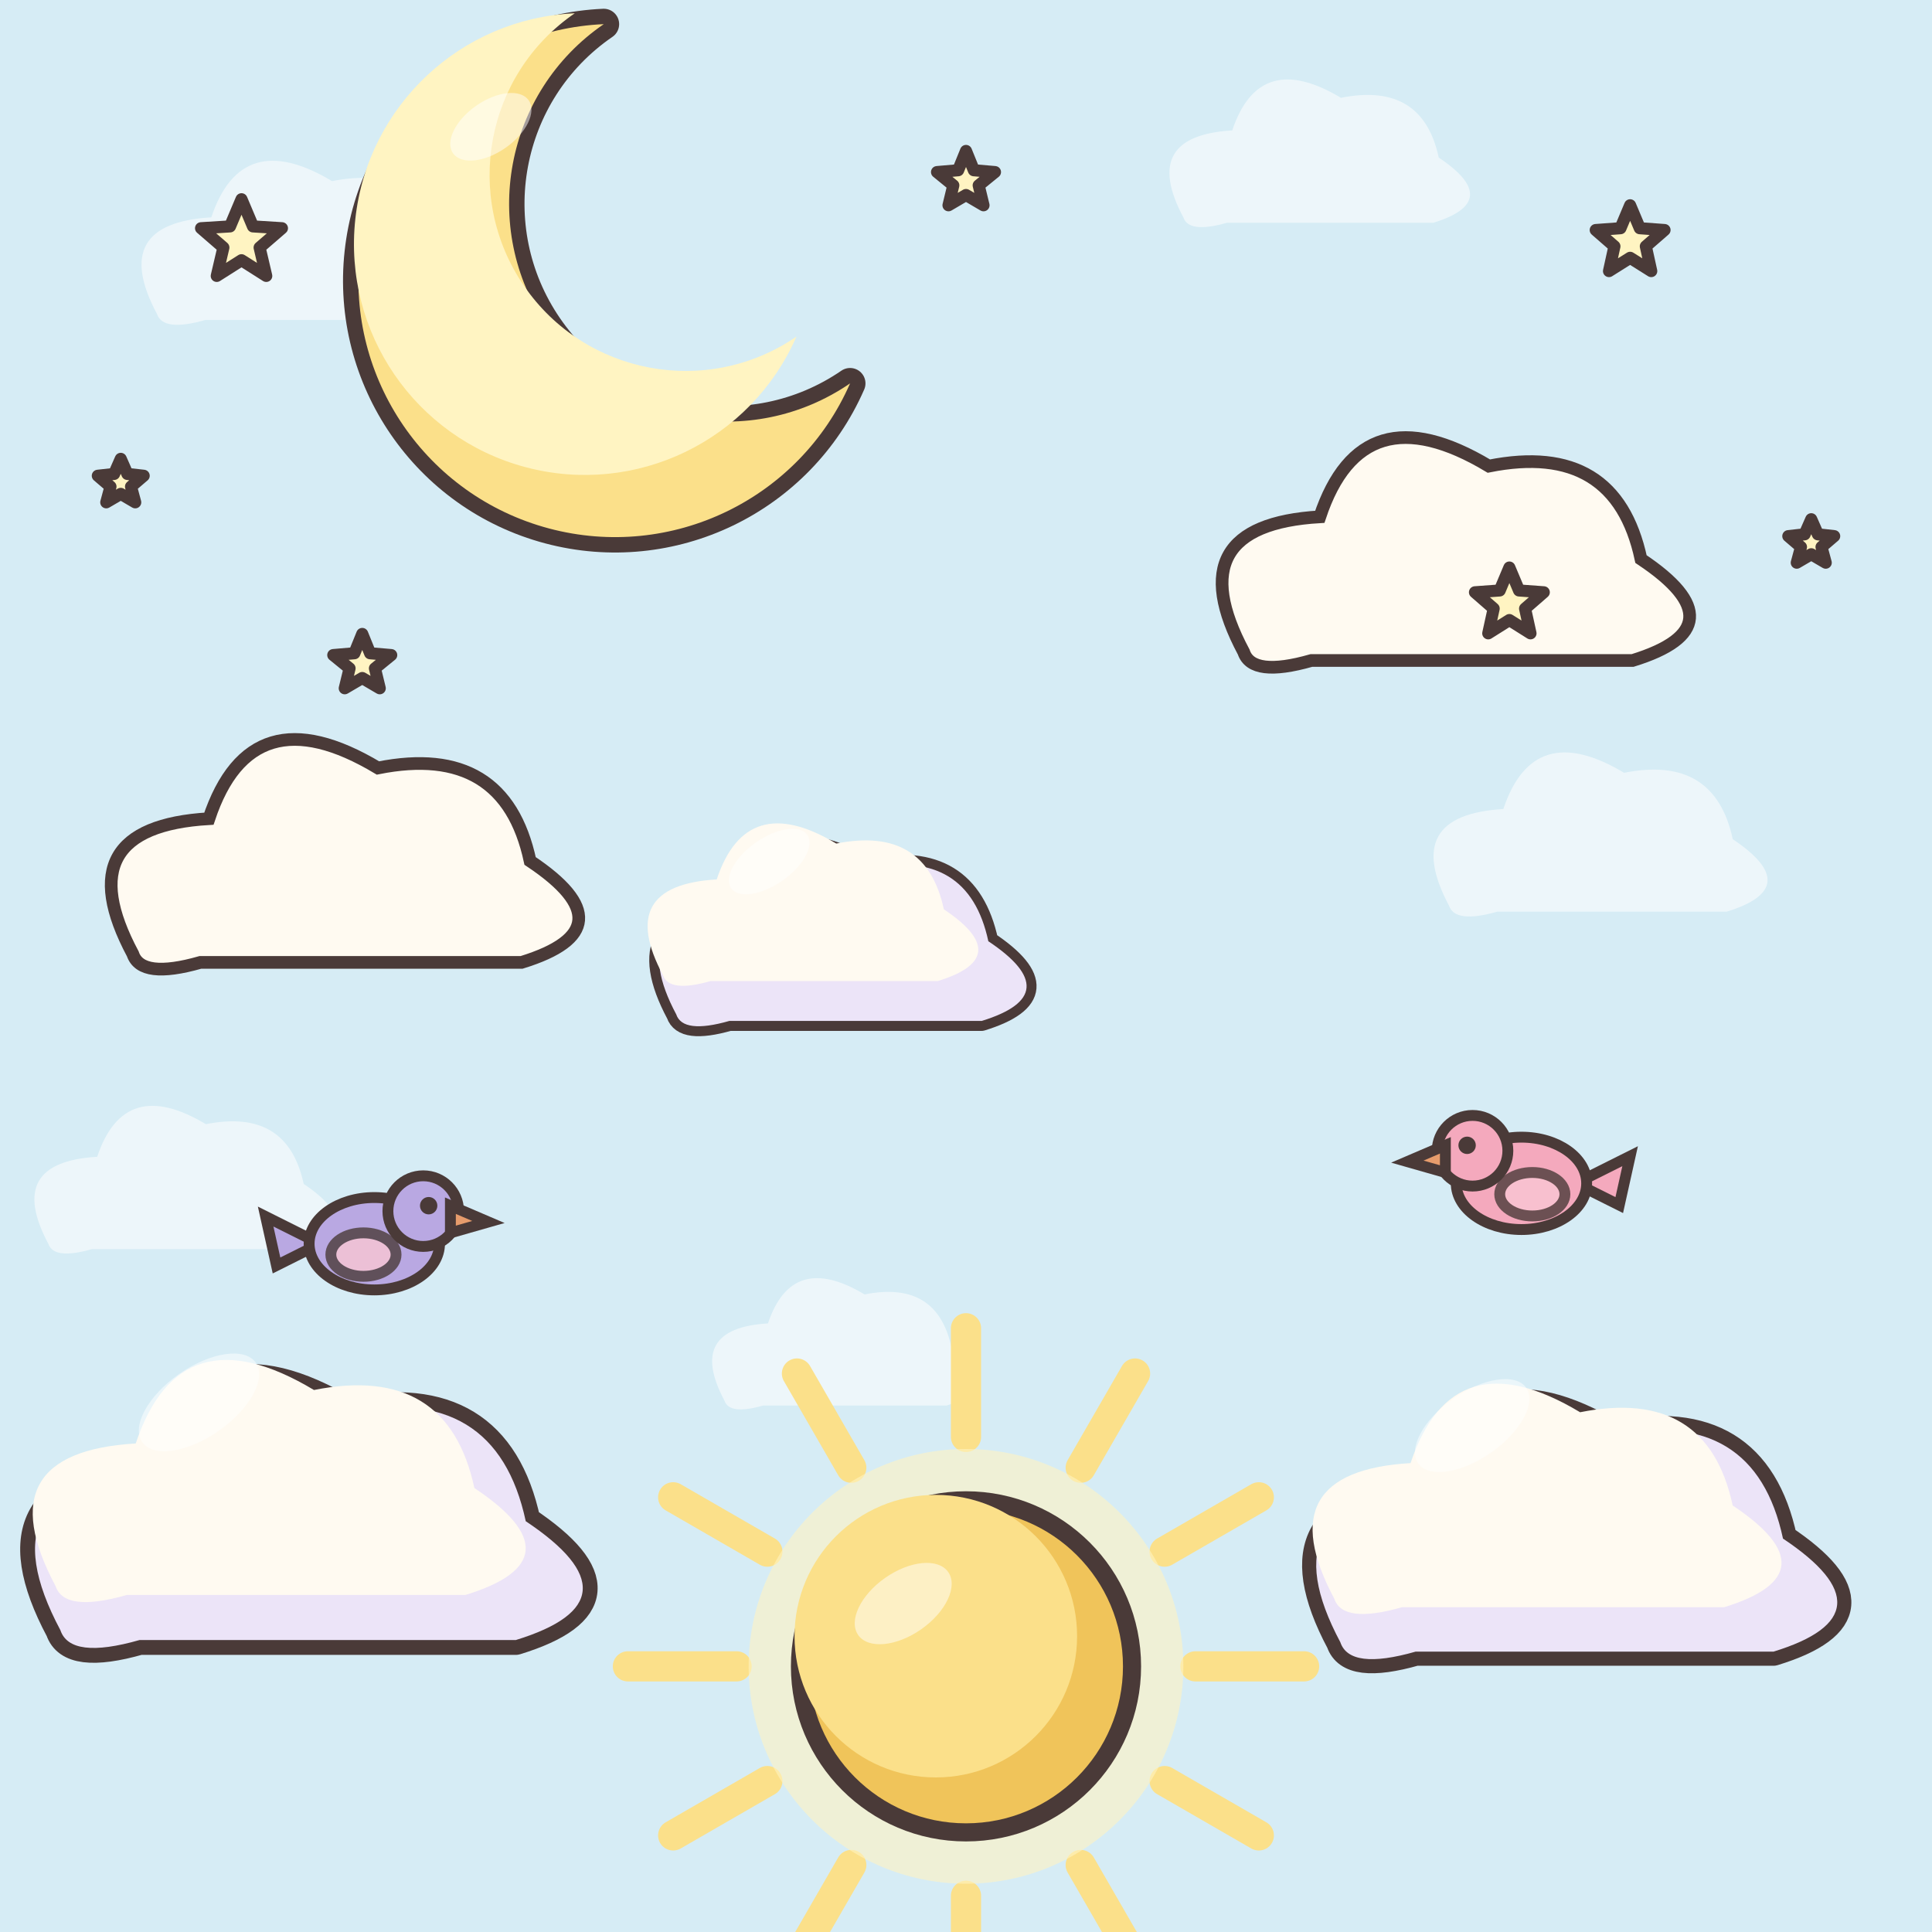
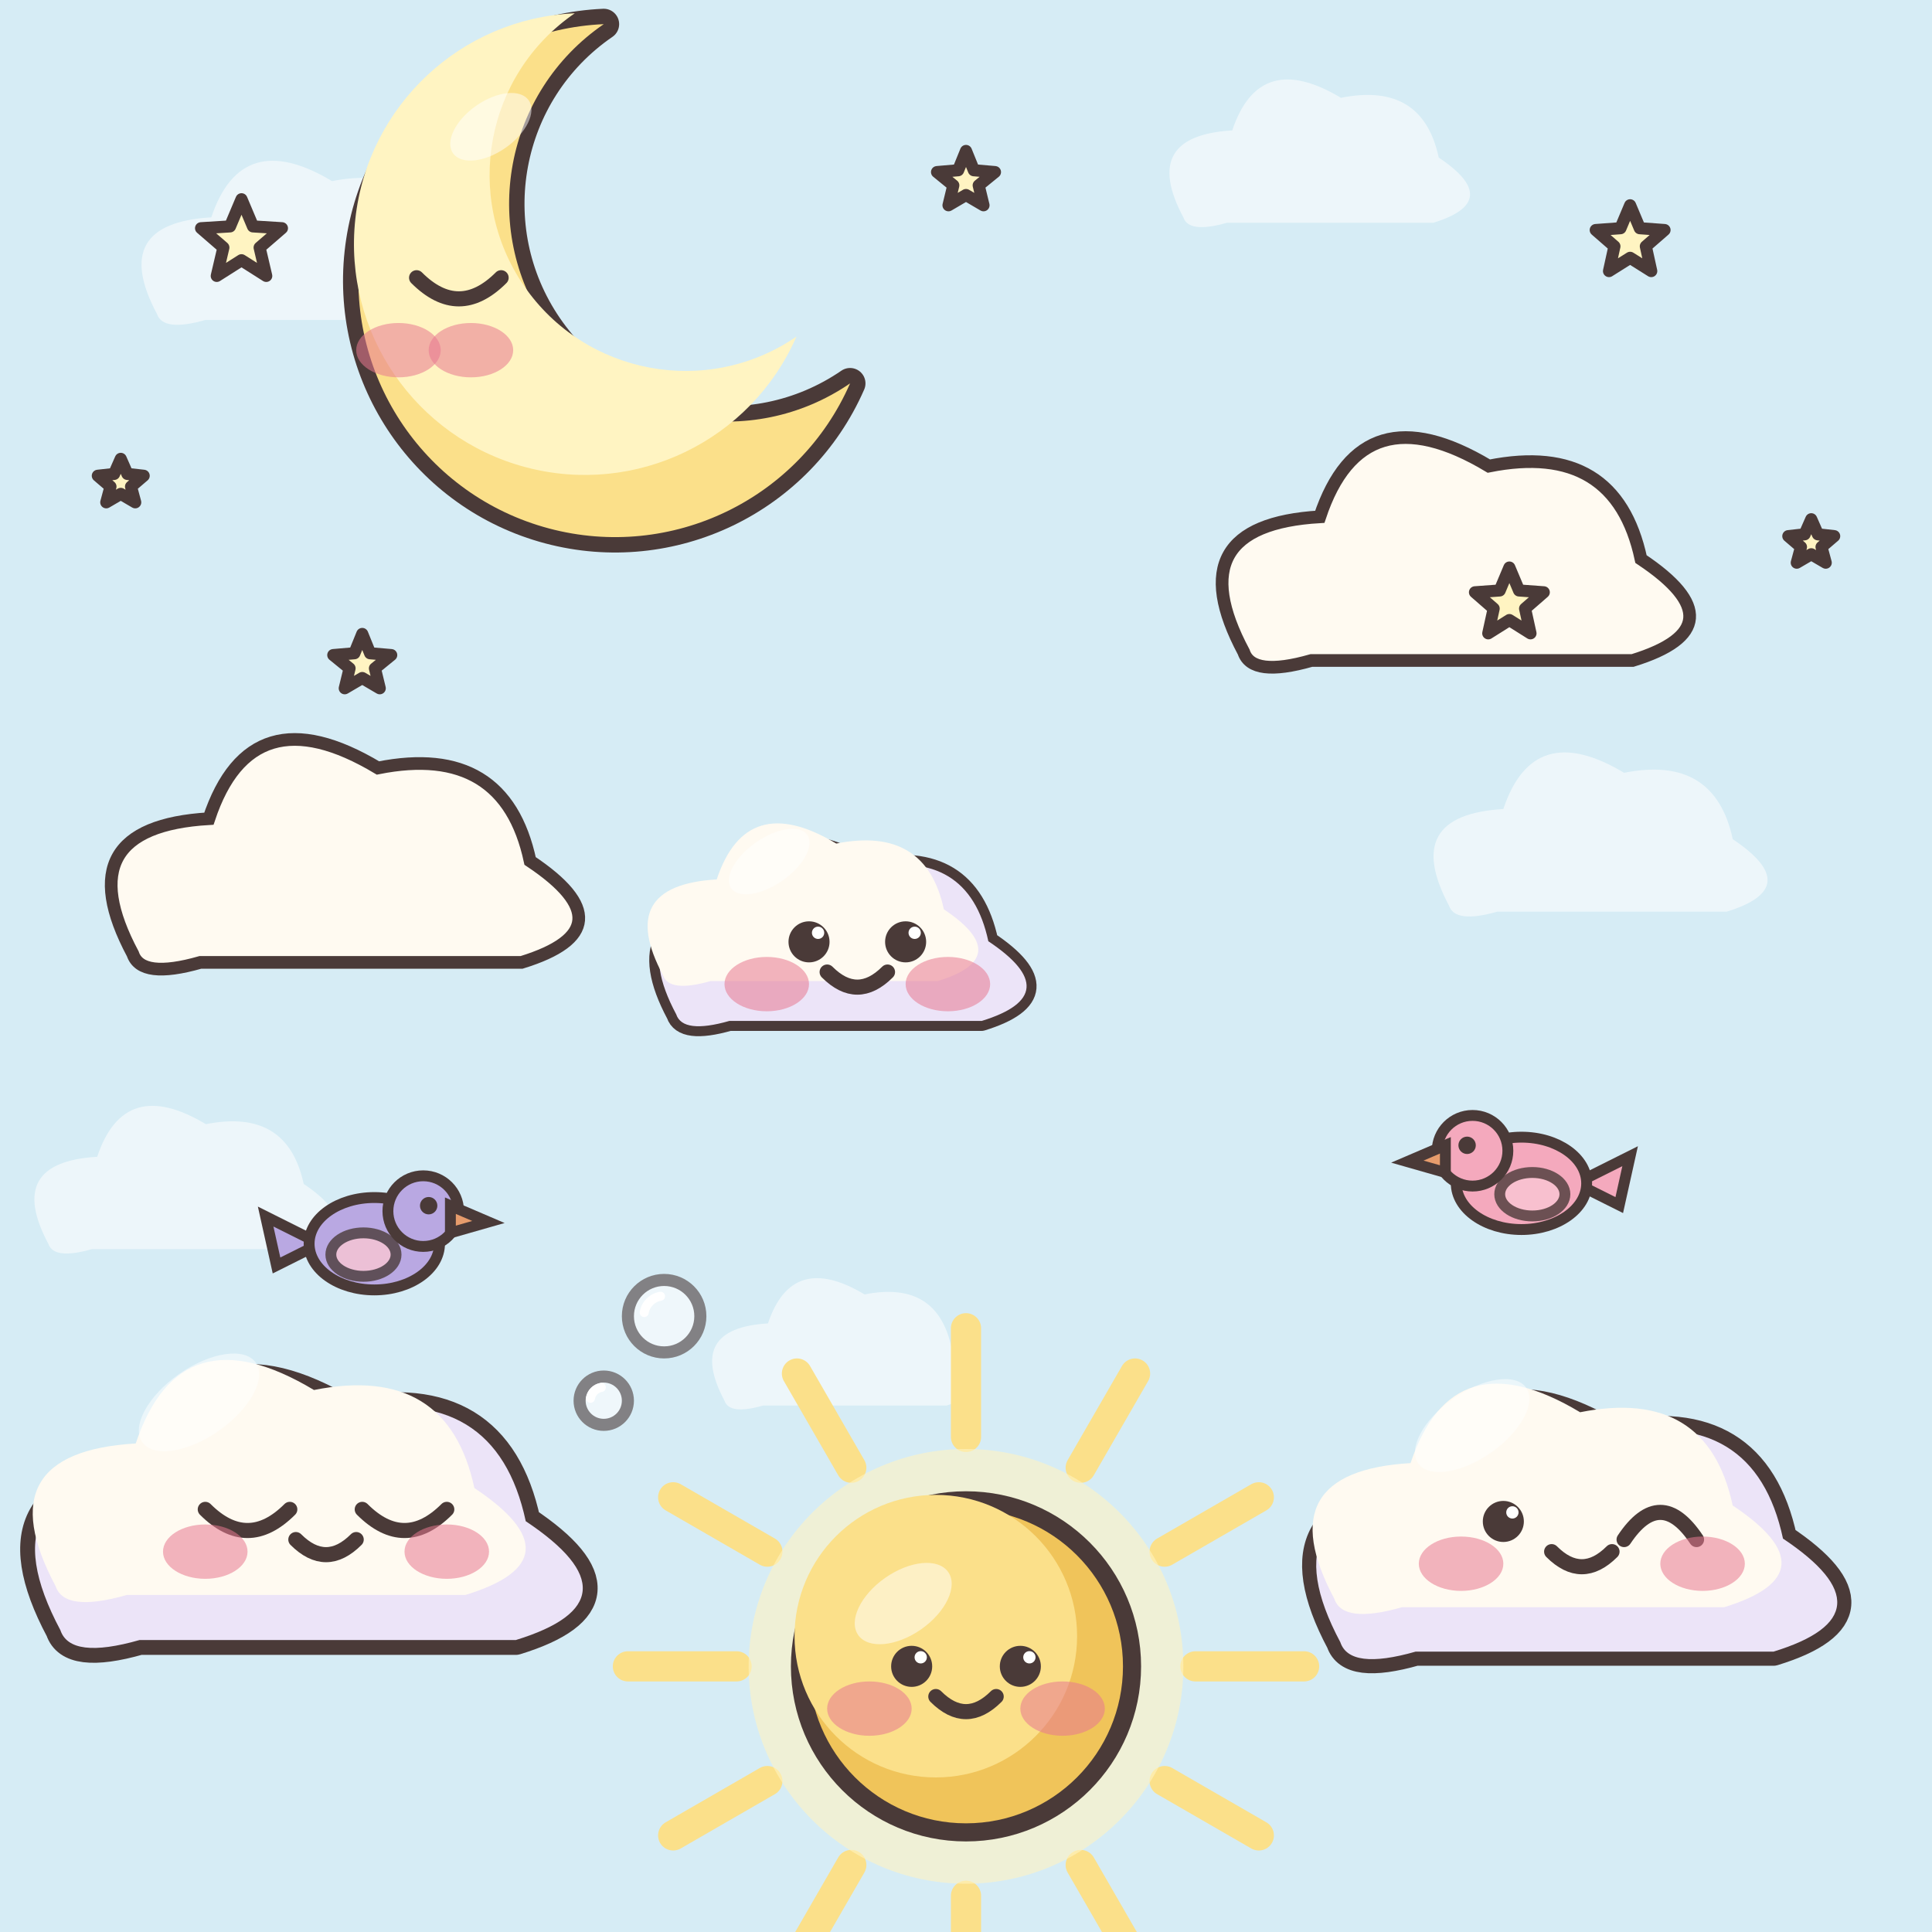
<svg xmlns="http://www.w3.org/2000/svg" width="320" height="320" viewBox="0 0 320 320">
  <rect width="320" height="320" fill="#d6ecf5" />
  <path transform="translate(26 52) scale(0.5) translate(-30 -80)" d="M30 80Q14 50 48 48Q58 18 88 36Q118 30 124 58Q148 74 122 82H46Q32 86 30 80Z" fill="#ffffff" opacity=".55" />
  <path transform="translate(196 36) scale(0.45) translate(-30 -80)" d="M30 80Q14 50 48 48Q58 18 88 36Q118 30 124 58Q148 74 122 82H46Q32 86 30 80Z" fill="#ffffff" opacity=".55" />
  <path transform="translate(240 150) scale(0.5) translate(-30 -80)" d="M30 80Q14 50 48 48Q58 18 88 36Q118 30 124 58Q148 74 122 82H46Q32 86 30 80Z" fill="#ffffff" opacity=".55" />
  <path transform="translate(8 206) scale(0.45) translate(-30 -80)" d="M30 80Q14 50 48 48Q58 18 88 36Q118 30 124 58Q148 74 122 82H46Q32 86 30 80Z" fill="#ffffff" opacity=".55" />
  <path transform="translate(120 232) scale(0.4) translate(-30 -80)" d="M30 80Q14 50 48 48Q58 18 88 36Q118 30 124 58Q148 74 122 82H46Q32 86 30 80Z" fill="#ffffff" opacity=".55" />
  <g transform="translate(206 108) scale(0.7)">
    <path transform="translate(-30 -80)" d="M30 80Q14 50 48 48Q58 18 88 36Q118 30 124 58Q148 74 122 82H46Q32 86 30 80Z" fill="#fffaf1" stroke="#4a3a38" stroke-width="3" />
  </g>
  <g transform="translate(22 158) scale(0.7)">
    <path transform="translate(-30 -80)" d="M30 80Q14 50 48 48Q58 18 88 36Q118 30 124 58Q148 74 122 82H46Q32 86 30 80Z" fill="#fffaf1" stroke="#4a3a38" stroke-width="3" />
  </g>
  <g stroke="#4a3a38" stroke-width="6" stroke-linejoin="round" fill="#4a3a38">
    <path transform="translate(10 270) scale(0.82) translate(-30 -80)" d="M30 80Q14 50 48 48Q58 18 88 36Q118 30 124 58Q148 74 122 82H46Q32 86 30 80Z" />
  </g>
  <g fill="#ece4f8">
    <path transform="translate(10 270) scale(0.82) translate(-30 -80)" d="M30 80Q14 50 48 48Q58 18 88 36Q118 30 124 58Q148 74 122 82H46Q32 86 30 80Z" />
  </g>
  <g fill="#fffaf1" transform="translate(0.2 19.7) scale(0.9)">
    <path transform="translate(10 270) scale(0.82) translate(-30 -80)" d="M30 80Q14 50 48 48Q58 18 88 36Q118 30 124 58Q148 74 122 82H46Q32 86 30 80Z" />
  </g>
  <ellipse cx="32.96" cy="232.28" rx="11.48" ry="5.74" fill="#fff" opacity=".5" transform="rotate(-35 32.96 232.28)" />
  <g stroke="#4a3a38" stroke-width="6" stroke-linejoin="round" fill="#4a3a38">
    <path transform="translate(222 272) scale(0.78) translate(-30 -80)" d="M30 80Q14 50 48 48Q58 18 88 36Q118 30 124 58Q148 74 122 82H46Q32 86 30 80Z" />
  </g>
  <g fill="#ece4f8">
    <path transform="translate(222 272) scale(0.78) translate(-30 -80)" d="M30 80Q14 50 48 48Q58 18 88 36Q118 30 124 58Q148 74 122 82H46Q32 86 30 80Z" />
  </g>
  <g fill="#fffaf1" transform="translate(21.2 20.0) scale(0.9)">
    <path transform="translate(222 272) scale(0.78) translate(-30 -80)" d="M30 80Q14 50 48 48Q58 18 88 36Q118 30 124 58Q148 74 122 82H46Q32 86 30 80Z" />
  </g>
  <ellipse cx="243.84" cy="236.12" rx="10.92" ry="5.46" fill="#fff" opacity=".5" transform="rotate(-35 243.84 236.12)" />
  <g stroke="#4a3a38" stroke-width="6" stroke-linejoin="round" fill="#4a3a38">
    <path transform="translate(112 168) scale(0.55) translate(-30 -80)" d="M30 80Q14 50 48 48Q58 18 88 36Q118 30 124 58Q148 74 122 82H46Q32 86 30 80Z" />
  </g>
  <g fill="#ece4f8">
    <path transform="translate(112 168) scale(0.55) translate(-30 -80)" d="M30 80Q14 50 48 48Q58 18 88 36Q118 30 124 58Q148 74 122 82H46Q32 86 30 80Z" />
  </g>
  <g fill="#fffaf1" transform="translate(9.0 10.3) scale(0.9)">
    <path transform="translate(112 168) scale(0.55) translate(-30 -80)" d="M30 80Q14 50 48 48Q58 18 88 36Q118 30 124 58Q148 74 122 82H46Q32 86 30 80Z" />
  </g>
  <ellipse cx="127.4" cy="142.7" rx="7.7" ry="3.85" fill="#fff" opacity=".5" transform="rotate(-35 127.4 142.7)" />
  <g stroke="#4a3a38" stroke-width="6" stroke-linejoin="round" fill="#4a3a38">
    <path transform="translate(100 4) scale(0.85) translate(-215 -45)" d="M215 45a50 50 0 1 0 48 70a40 40 0 1 1-48-70Z" />
  </g>
  <g fill="#fbe08a">
    <path transform="translate(100 4) scale(0.85) translate(-215 -45)" d="M215 45a50 50 0 1 0 48 70a40 40 0 1 1-48-70Z" />
  </g>
  <g fill="#fff4c2" transform="translate(5.2 -1.4) scale(0.9)">
    <path transform="translate(100 4) scale(0.85) translate(-215 -45)" d="M215 45a50 50 0 1 0 48 70a40 40 0 1 1-48-70Z" />
  </g>
  <ellipse cx="81.3" cy="21" rx="7.65" ry="4.25" fill="#fff" opacity=".5" transform="rotate(-35 81.3 21)" />
  <path d="M40.0 33.0L41.9 37.5L46.7 37.8L43.0 41.0L44.1 45.7L40.0 43.1L35.9 45.7L37.0 41.0L33.3 37.8L38.1 37.5Z" fill="#fff4c2" stroke="#4a3a38" stroke-width="2" stroke-linejoin="round" />
  <path d="M270.0 34.0L271.6 37.8L275.7 38.1L272.6 40.8L273.5 44.9L270.0 42.7L266.5 44.9L267.4 40.8L264.3 38.1L268.4 37.8Z" fill="#fff4c2" stroke="#4a3a38" stroke-width="2" stroke-linejoin="round" />
  <path d="M60.0 105.0L61.3 108.2L64.8 108.5L62.1 110.7L62.9 114.0L60.0 112.3L57.1 114.0L57.9 110.7L55.2 108.5L58.7 108.2Z" fill="#fff4c2" stroke="#4a3a38" stroke-width="2" stroke-linejoin="round" />
  <path d="M250.0 94.0L251.6 97.8L255.7 98.1L252.6 100.8L253.5 104.9L250.0 102.7L246.5 104.9L247.4 100.8L244.3 98.1L248.4 97.8Z" fill="#fff4c2" stroke="#4a3a38" stroke-width="2" stroke-linejoin="round" />
  <path d="M160.0 25.0L161.3 28.2L164.8 28.5L162.1 30.7L162.9 34.0L160.0 32.3L157.1 34.0L157.9 30.7L155.2 28.5L158.7 28.2Z" fill="#fff4c2" stroke="#4a3a38" stroke-width="2" stroke-linejoin="round" />
  <path d="M20.0 76.0L21.1 78.5L23.8 78.8L21.7 80.6L22.4 83.2L20.0 81.8L17.6 83.2L18.3 80.6L16.2 78.8L18.9 78.5Z" fill="#fff4c2" stroke="#4a3a38" stroke-width="2" stroke-linejoin="round" />
  <path d="M300.0 86.0L301.1 88.5L303.8 88.8L301.7 90.6L302.4 93.2L300.0 91.8L297.6 93.2L298.3 90.6L296.2 88.8L298.9 88.5Z" fill="#fff4c2" stroke="#4a3a38" stroke-width="2" stroke-linejoin="round" />
  <path d="M198.0 276.0L216.0 276.0" fill="none" stroke="#fbe08a" stroke-width="5" stroke-linecap="round" stroke-linejoin="round" />
  <path d="M192.9 295.0L208.5 304.0" fill="none" stroke="#fbe08a" stroke-width="5" stroke-linecap="round" stroke-linejoin="round" />
  <path d="M179.0 308.9L188.0 324.5" fill="none" stroke="#fbe08a" stroke-width="5" stroke-linecap="round" stroke-linejoin="round" />
  <path d="M160.0 314.0L160.0 332.0" fill="none" stroke="#fbe08a" stroke-width="5" stroke-linecap="round" stroke-linejoin="round" />
  <path d="M141.0 308.9L132.0 324.5" fill="none" stroke="#fbe08a" stroke-width="5" stroke-linecap="round" stroke-linejoin="round" />
  <path d="M127.1 295.0L111.5 304.0" fill="none" stroke="#fbe08a" stroke-width="5" stroke-linecap="round" stroke-linejoin="round" />
  <path d="M122.0 276.0L104.0 276.0" fill="none" stroke="#fbe08a" stroke-width="5" stroke-linecap="round" stroke-linejoin="round" />
  <path d="M127.1 257.0L111.5 248.0" fill="none" stroke="#fbe08a" stroke-width="5" stroke-linecap="round" stroke-linejoin="round" />
  <path d="M141.0 243.1L132.0 227.5" fill="none" stroke="#fbe08a" stroke-width="5" stroke-linecap="round" stroke-linejoin="round" />
  <path d="M160.0 238.0L160.0 220.0" fill="none" stroke="#fbe08a" stroke-width="5" stroke-linecap="round" stroke-linejoin="round" />
  <path d="M179.0 243.1L188.0 227.5" fill="none" stroke="#fbe08a" stroke-width="5" stroke-linecap="round" stroke-linejoin="round" />
  <path d="M192.9 257.0L208.5 248.0" fill="none" stroke="#fbe08a" stroke-width="5" stroke-linecap="round" stroke-linejoin="round" />
  <circle cx="160" cy="276" r="36" fill="#fff4c2" opacity=".6" />
  <g stroke="#4a3a38" stroke-width="6" stroke-linejoin="round" fill="#4a3a38">
    <circle cx="160" cy="276" r="26" />
  </g>
  <g fill="#f0c45a">
    <circle cx="160" cy="276" r="26" />
  </g>
  <g fill="#fbe08a" transform="translate(11.0 22.6) scale(0.9)">
    <circle cx="160" cy="276" r="26" />
  </g>
  <ellipse cx="149.6" cy="265.6" rx="9.1" ry="5.2" fill="#fff" opacity=".5" transform="rotate(-35 149.6 265.6)" />
  <g transform="translate(252 196) scale(0.9)">
    <g transform="scale(-1 1)">
      <path d="M-10 0L-20 -5L-18 4Z" fill="#f4a9bd" stroke="#4a3a38" stroke-width="2" />
      <ellipse rx="12" ry="8.5" fill="#f4a9bd" stroke="#4a3a38" stroke-width="2" />
      <circle cx="9" cy="-6" r="6.5" fill="#f4a9bd" stroke="#4a3a38" stroke-width="2" />
      <path d="M14 -7L21 -4L14 -2Z" fill="#e79c6c" stroke="#4a3a38" stroke-width="2" />
      <ellipse cx="-2" cy="2" rx="6" ry="4" fill="#f9c6d3" stroke="#4a3a38" stroke-width="2" opacity=".8" />
      <circle cx="10" cy="-7" r="1.6" fill="#4a3a38" />
    </g>
  </g>
  <g transform="translate(62 206) scale(0.9)">
    <g transform="scale(1 1)">
      <path d="M-10 0L-20 -5L-18 4Z" fill="#b9a8e2" stroke="#4a3a38" stroke-width="2" />
      <ellipse rx="12" ry="8.5" fill="#b9a8e2" stroke="#4a3a38" stroke-width="2" />
      <circle cx="9" cy="-6" r="6.5" fill="#b9a8e2" stroke="#4a3a38" stroke-width="2" />
      <path d="M14 -7L21 -4L14 -2Z" fill="#e79c6c" stroke="#4a3a38" stroke-width="2" />
      <ellipse cx="-2" cy="2" rx="6" ry="4" fill="#f9c6d3" stroke="#4a3a38" stroke-width="2" opacity=".8" />
      <circle cx="10" cy="-7" r="1.6" fill="#4a3a38" />
    </g>
  </g>
+   <circle cx="151" cy="276" r="3.4" fill="#4a3a38" />
+   <circle cx="152.5" cy="274.5" r="1.02" fill="#fff" />
+   <circle cx="169" cy="276" r="3.4" fill="#4a3a38" />
+   <circle cx="170.5" cy="274.5" r="1.02" fill="#fff" />
+   <ellipse cx="144" cy="283" rx="7" ry="4.5" fill="#e8788f" opacity=".55" />
+   <ellipse cx="176" cy="283" rx="7" ry="4.5" fill="#e8788f" opacity=".55" />
+   <path d="M155 281Q160 286 165 281" fill="none" stroke="#4a3a38" stroke-width="2.5" stroke-linecap="round" stroke-linejoin="round" />
+   <path d="M69 46Q76 53 83 46" fill="none" stroke="#4a3a38" stroke-width="2.5" stroke-linecap="round" stroke-linejoin="round" />
+   <ellipse cx="66" cy="58" rx="7" ry="4.5" fill="#e8788f" opacity=".55" />
+   <ellipse cx="78" cy="58" rx="7" ry="4.5" fill="#e8788f" opacity=".55" />
+   <path d="M34 250Q41 257 48 250" fill="none" stroke="#4a3a38" stroke-width="2.5" stroke-linecap="round" stroke-linejoin="round" />
+   <path d="M60 250Q67 257 74 250" fill="none" stroke="#4a3a38" stroke-width="2.5" stroke-linecap="round" stroke-linejoin="round" />
+   <ellipse cx="34" cy="257" rx="7" ry="4.5" fill="#e8788f" opacity=".55" />
+   <ellipse cx="74" cy="257" rx="7" ry="4.5" fill="#e8788f" opacity=".55" />
+   <path d="M49 255Q54 260 59 255" fill="none" stroke="#4a3a38" stroke-width="2.5" stroke-linecap="round" stroke-linejoin="round" />
+   <circle cx="100" cy="232" r="4" fill="#fff" opacity=".6" stroke="#4a3a38" stroke-width="2" />
+   <path d="M97.8 231.6a2.2 2.2 0 0 1 1.8 -1.8" fill="none" stroke="#fff" stroke-width="1.5" stroke-linecap="round" stroke-linejoin="round" />
+   <circle cx="110" cy="218" r="6" fill="#fff" opacity=".6" stroke="#4a3a38" stroke-width="2" />
+   <path d="M106.7 217.4a3.3 3.3 0 0 1 2.7 -2.7" fill="none" stroke="#fff" stroke-width="1.5" stroke-linecap="round" stroke-linejoin="round" />
+   <circle cx="249" cy="252" r="3.4" fill="#4a3a38" />
+   <circle cx="250.5" cy="250.5" r="1.02" fill="#fff" />
+   <path d="M269 255Q275 246 281 255" fill="none" stroke="#4a3a38" stroke-width="2.5" stroke-linecap="round" stroke-linejoin="round" />
+   <ellipse cx="242" cy="259" rx="7" ry="4.5" fill="#e8788f" opacity=".55" />
+   <ellipse cx="282" cy="259" rx="7" ry="4.5" fill="#e8788f" opacity=".55" />
+   <path d="M257 257Q262 262 267 257" fill="none" stroke="#4a3a38" stroke-width="2.5" stroke-linecap="round" stroke-linejoin="round" />
+   <circle cx="134" cy="156" r="3.4" fill="#4a3a38" />
+   <circle cx="135.5" cy="154.5" r="1.02" fill="#fff" />
+   <circle cx="150" cy="156" r="3.4" fill="#4a3a38" />
+   <circle cx="151.5" cy="154.5" r="1.02" fill="#fff" />
+   <ellipse cx="127" cy="163" rx="7" ry="4.5" fill="#e8788f" opacity=".55" />
+   <ellipse cx="157" cy="163" rx="7" ry="4.5" fill="#e8788f" opacity=".55" />
+   <path d="M137 161Q142 166 147 161" fill="none" stroke="#4a3a38" stroke-width="2.5" stroke-linecap="round" stroke-linejoin="round" />
</svg>
